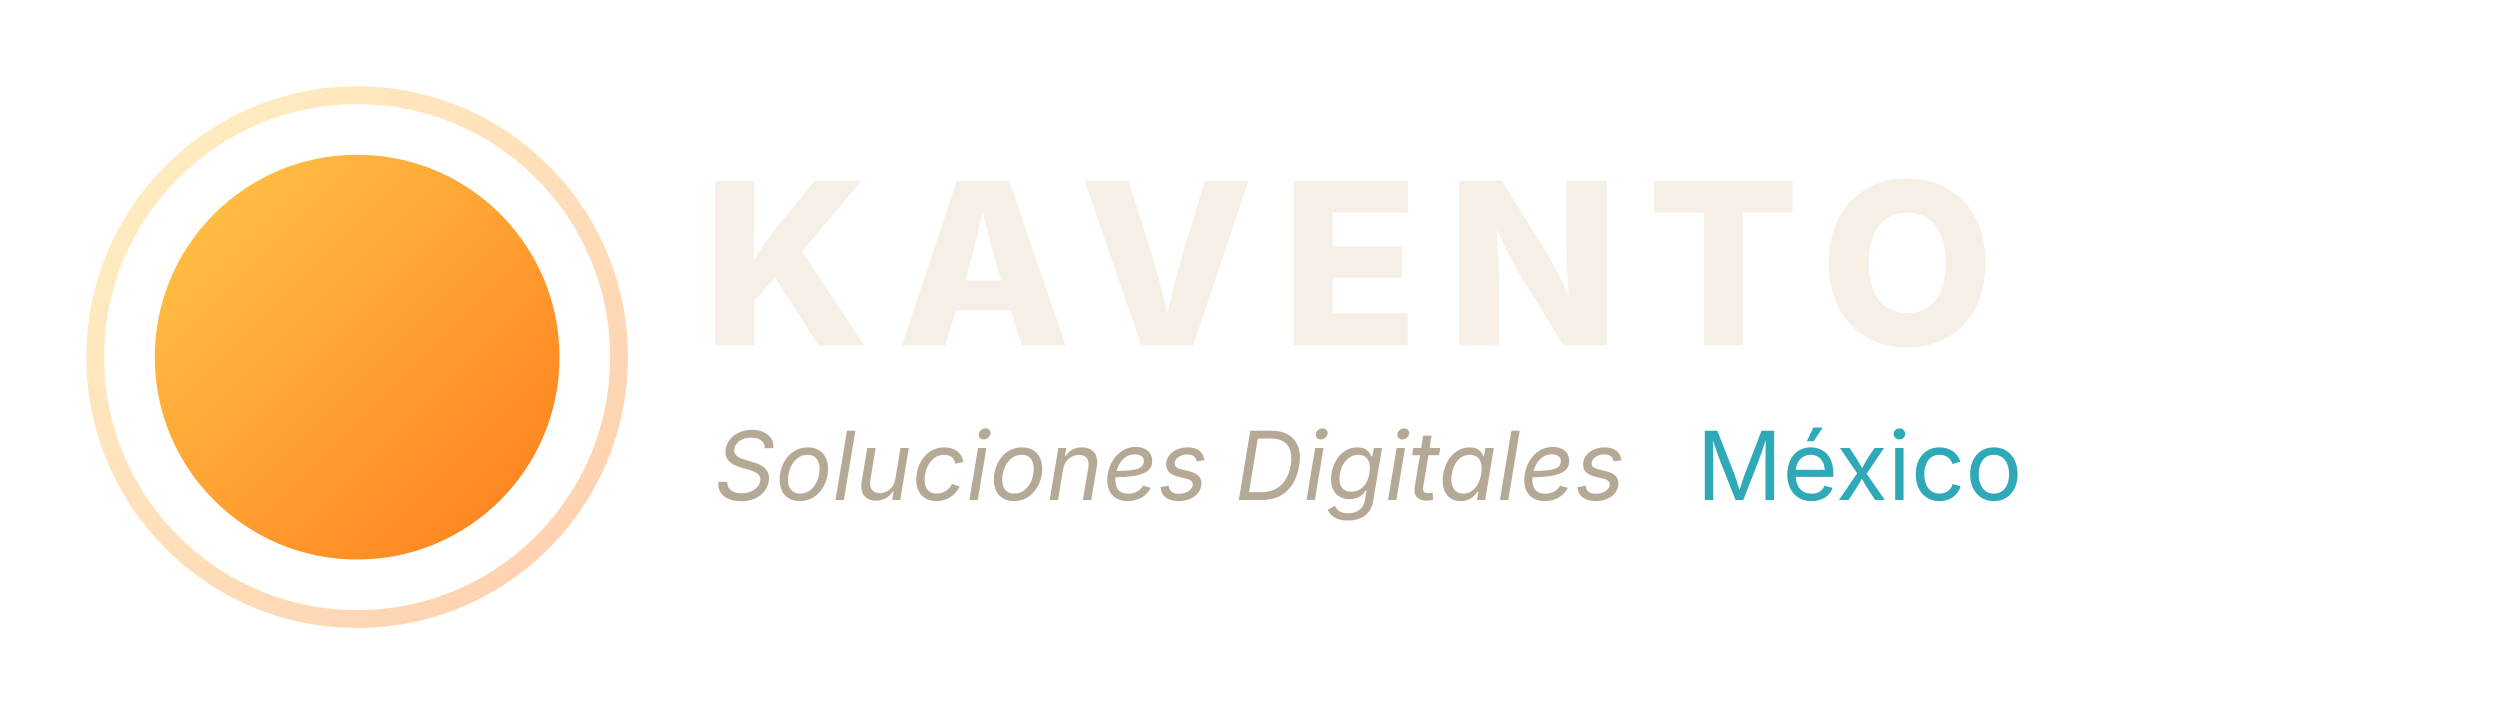
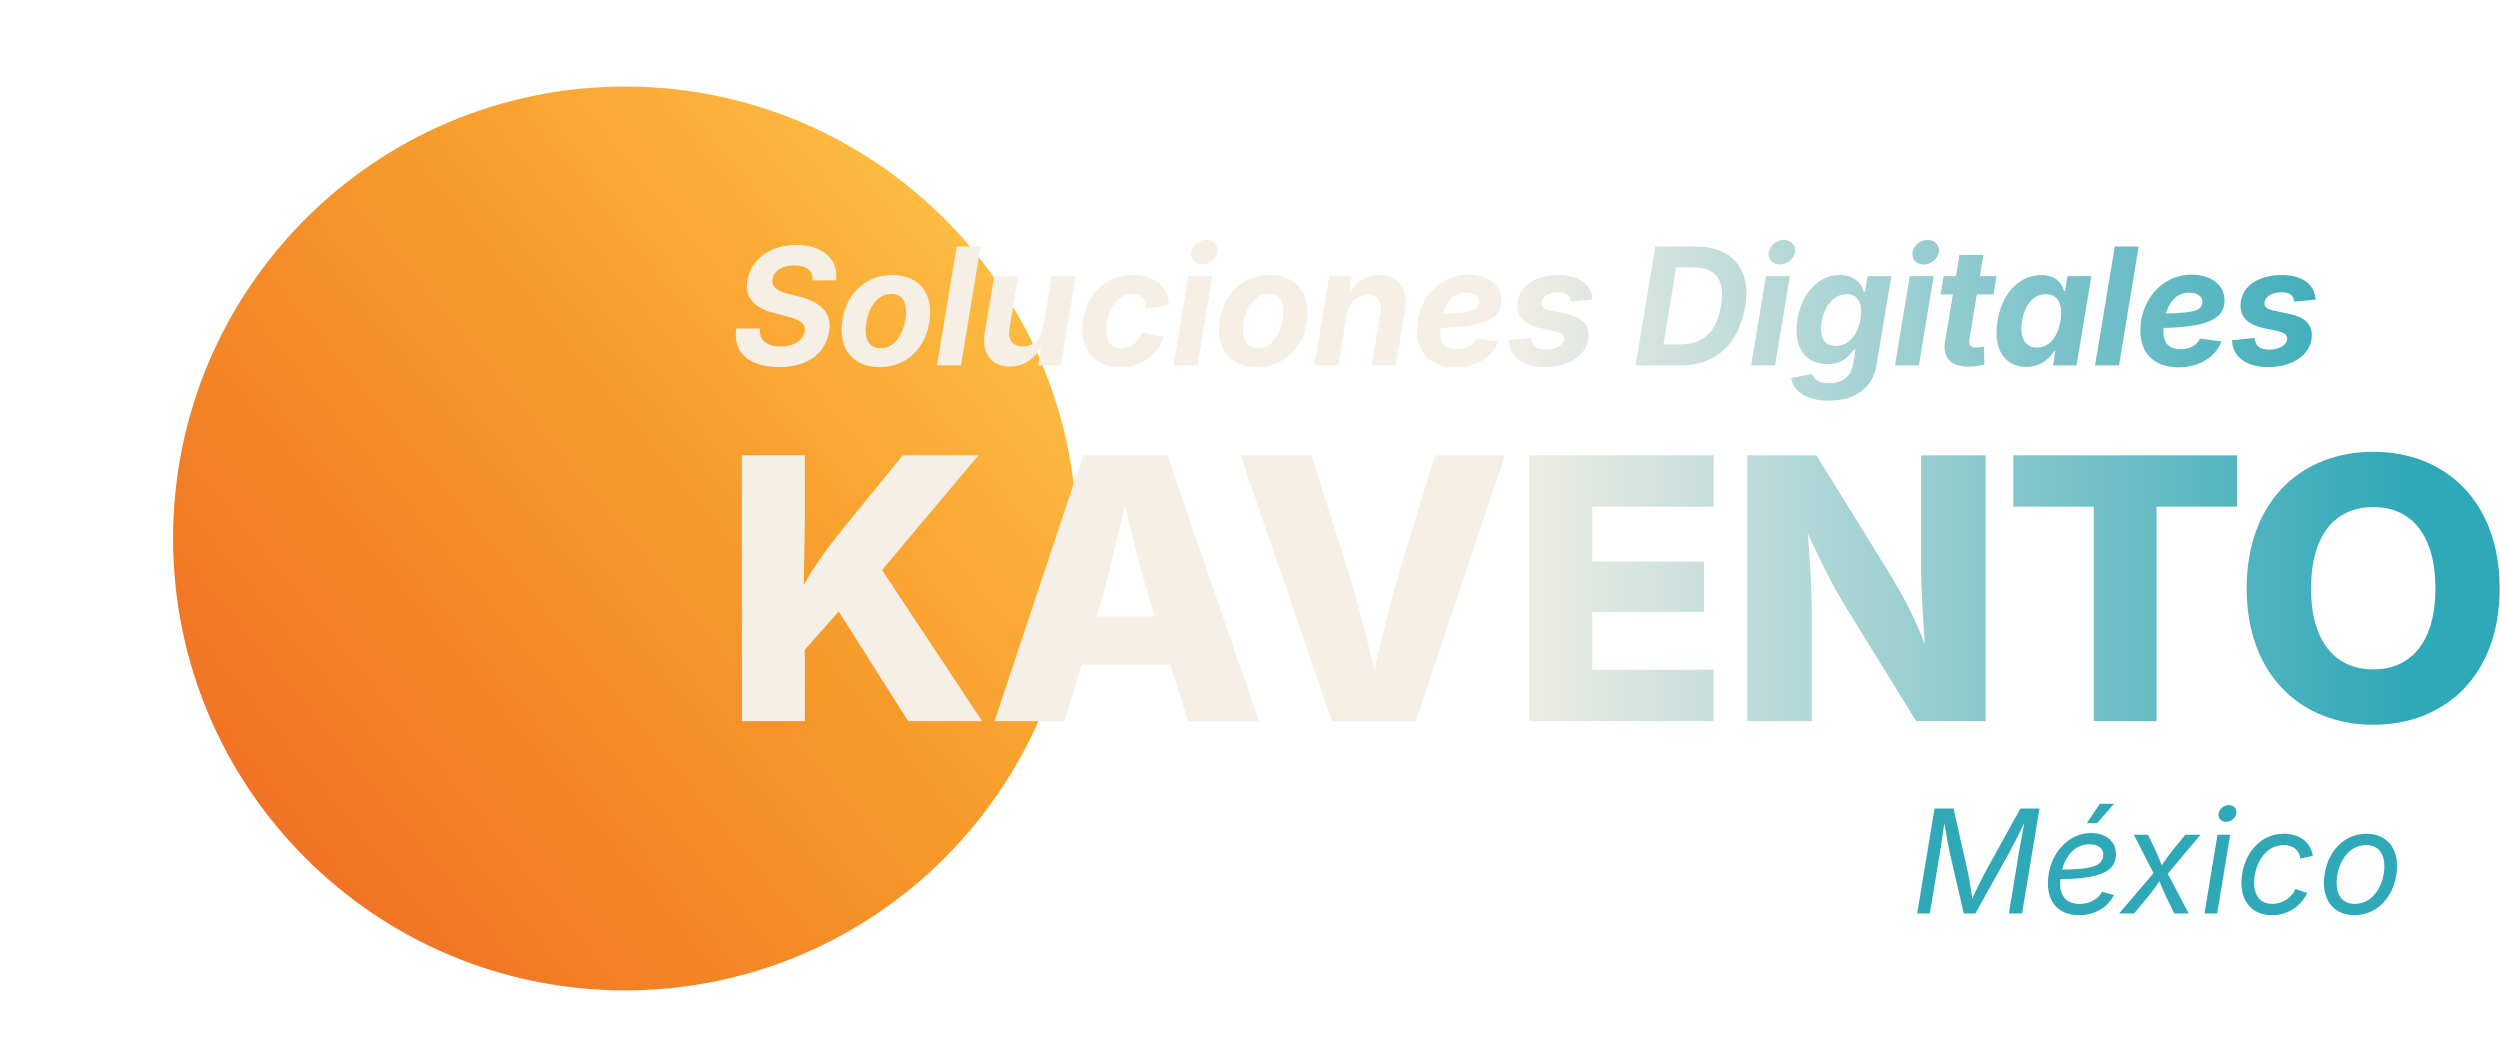
- <svg xmlns="http://www.w3.org/2000/svg" viewBox="0 0 420 120" width="420" height="120" role="img" aria-label="Kavento — Soluciones Digitales México">
+ <svg xmlns="http://www.w3.org/2000/svg" viewBox="0 0 520 220" width="520" height="220" role="img" aria-label="Soluciones Digitales Kavento México">
  <defs>
-     <linearGradient id="sun" x1="24" y1="24" x2="96" y2="96" gradientUnits="userSpaceOnUse">
-       <stop stop-color="#FFC94A" />
-       <stop offset="1" stop-color="#FF7A1A" />
+     <linearGradient id="sun" x1="40" y1="190" x2="230" y2="34" gradientUnits="userSpaceOnUse">
+       <stop stop-color="#EF6A24" />
+       <stop offset="0.55" stop-color="#F79A2A" />
+       <stop offset="1" stop-color="#FFC94A" />
+     </linearGradient>
+     <linearGradient id="word" x1="150" y1="0" x2="500" y2="0" gradientUnits="userSpaceOnUse">
+       <stop stop-color="#F5EFE6" />
+       <stop offset="0.46" stop-color="#F5EFE6" />
+       <stop offset="1" stop-color="#2FA8B8" />
    </linearGradient>
  </defs>
-   <circle cx="60" cy="60" r="34" fill="url(#sun)" />
-   <circle cx="60" cy="60" r="44" fill="none" stroke="url(#sun)" stroke-opacity="0.34" stroke-width="3" />
-   <text x="118" y="58" font-family="Manrope, Inter, 'Segoe UI', system-ui, sans-serif" font-size="38" font-weight="800" letter-spacing="4.6" fill="#F5EFE6">KAVENTO</text>
-   <text x="120" y="84" font-family="Inter, 'Segoe UI', system-ui, sans-serif" font-size="16" font-style="italic" fill="#B5A995">Soluciones Digitales</text>
-   <text x="285" y="84" font-family="Inter, 'Segoe UI', system-ui, sans-serif" font-size="16" fill="#2FA8B8">México</text>
+   <circle cx="130" cy="112" r="94" fill="url(#sun)" />
+   <text x="152" y="76" font-family="Manrope, Inter, 'Segoe UI', system-ui, sans-serif" font-size="34" font-weight="700" font-style="italic" letter-spacing="-0.4" fill="url(#word)">Soluciones Digitales</text>
+   <text x="150" y="150" font-family="Manrope, Inter, 'Segoe UI', system-ui, sans-serif" font-size="76" font-weight="800" letter-spacing="-1" fill="url(#word)">KAVENTO</text>
+   <text x="500" y="190" text-anchor="end" font-family="Manrope, Inter, 'Segoe UI', system-ui, sans-serif" font-size="30" font-style="italic" fill="#2FA8B8">México</text>
</svg>
